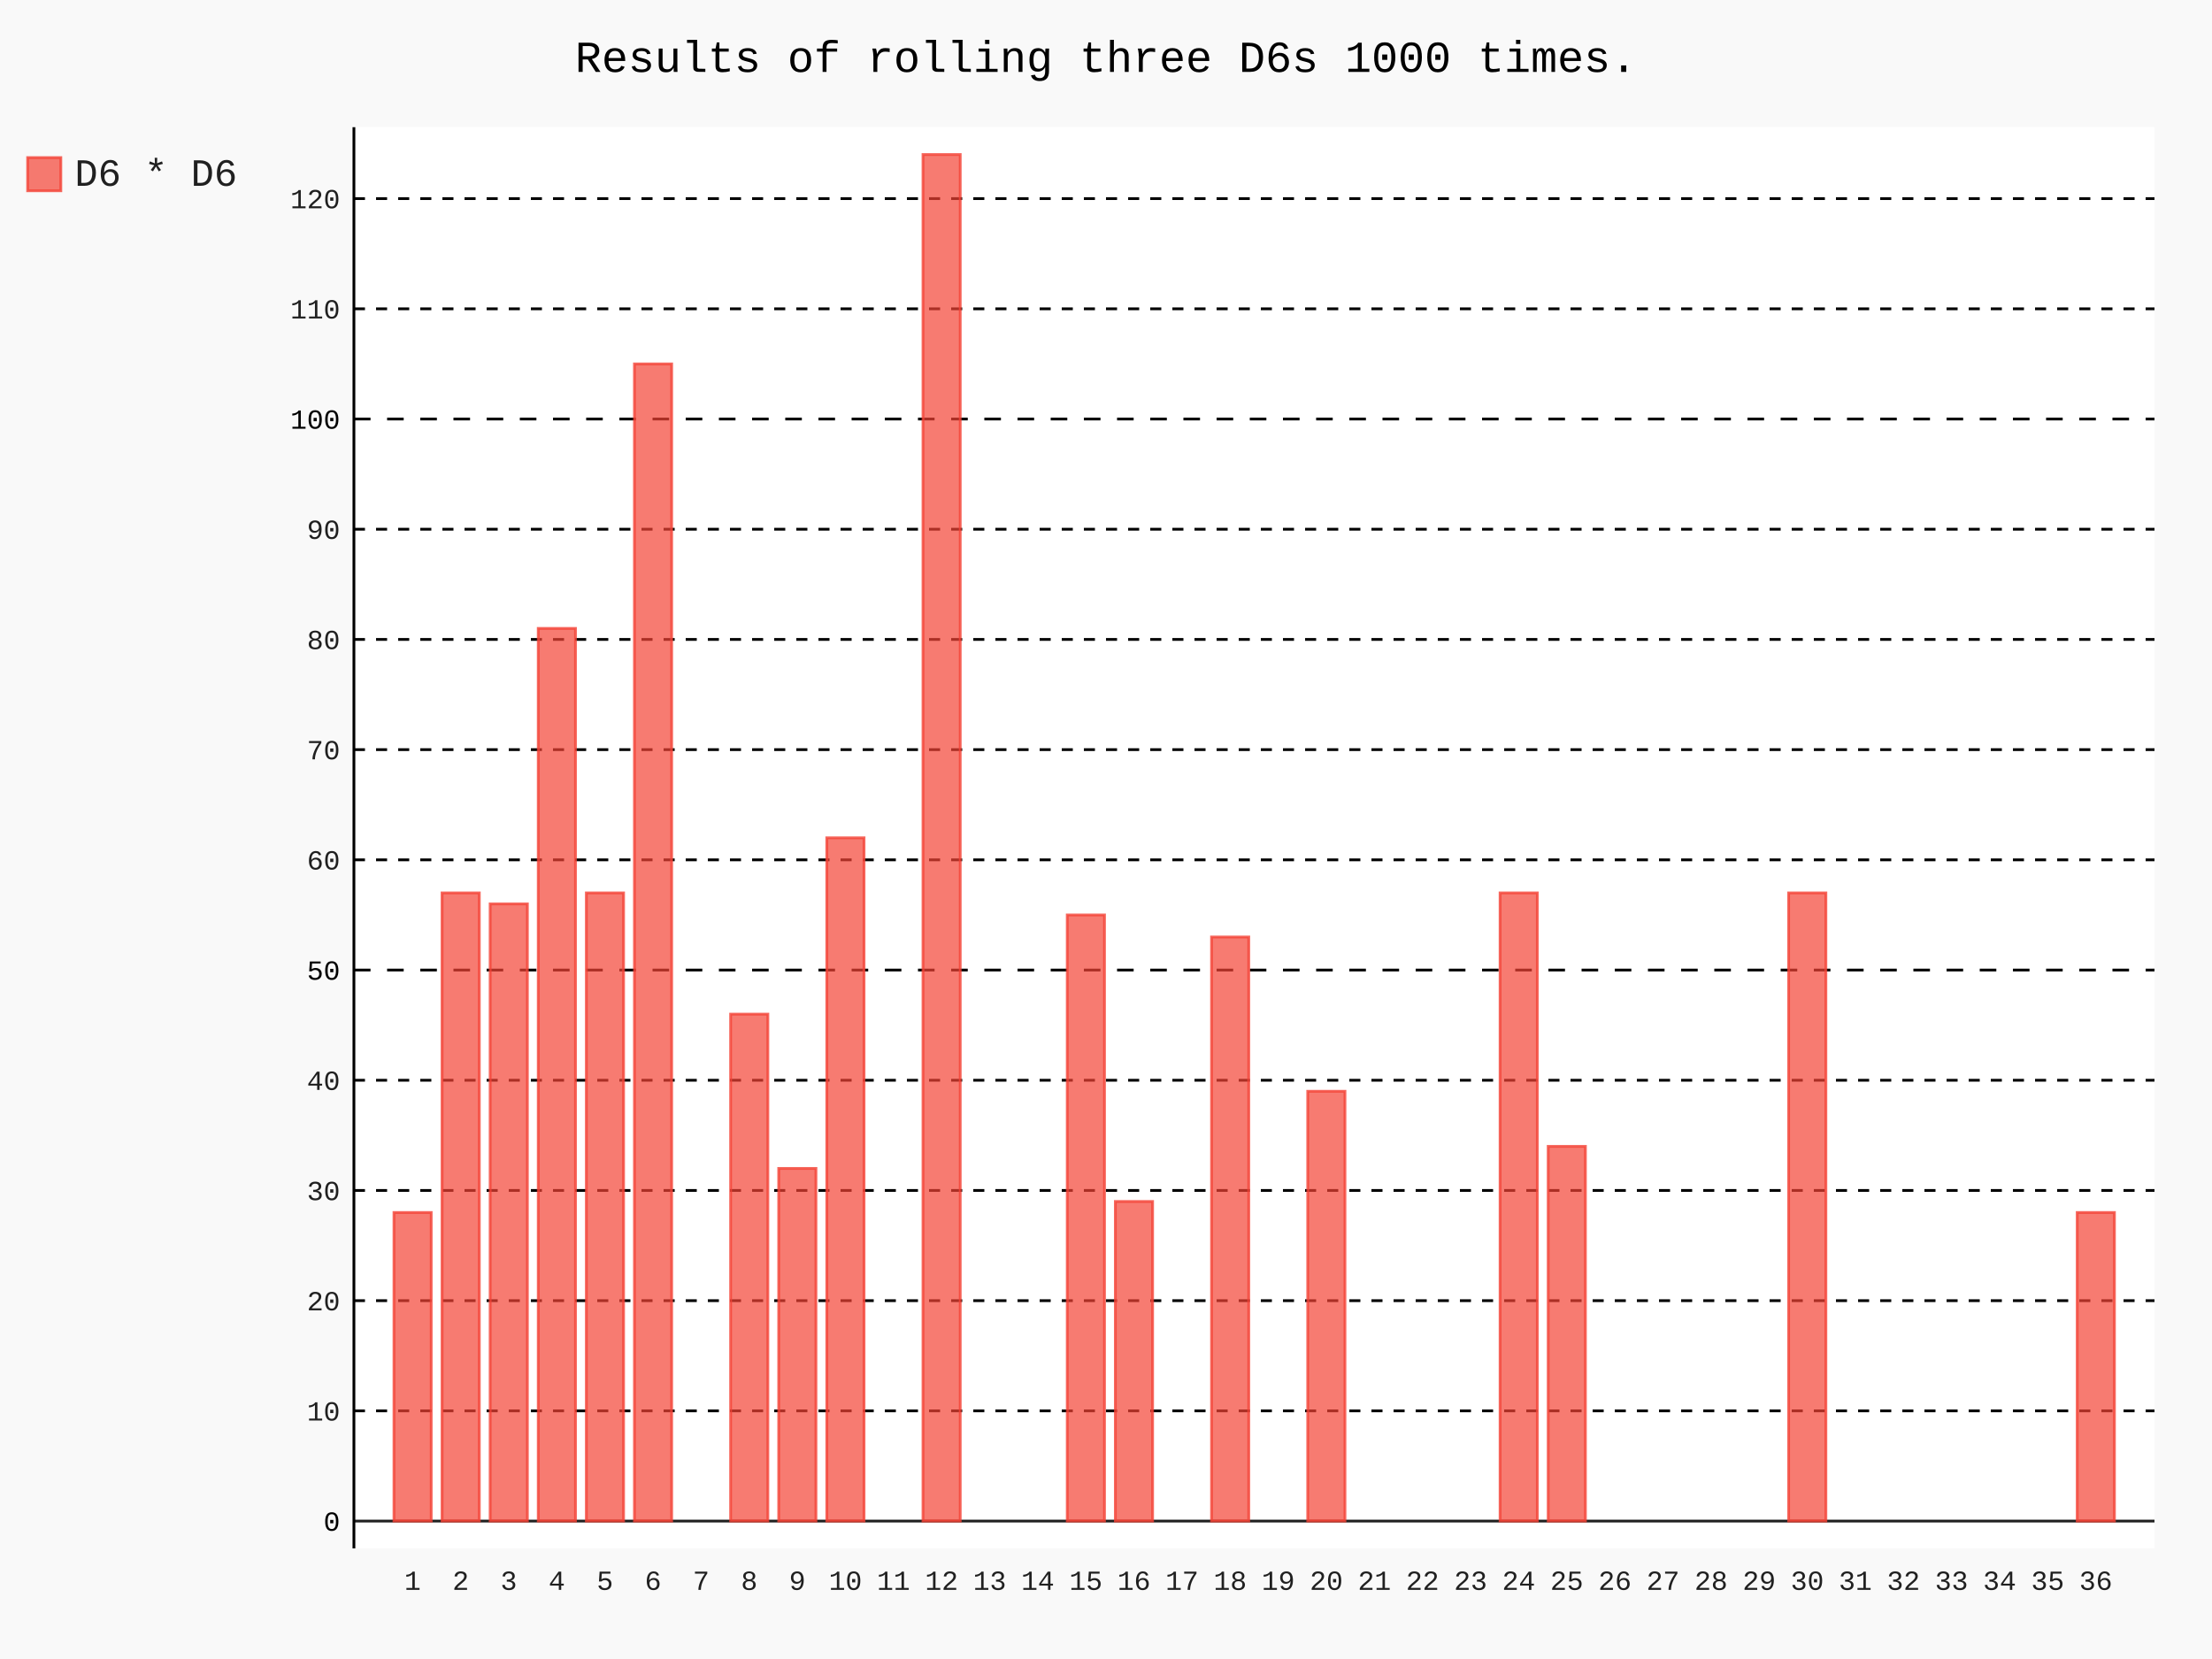
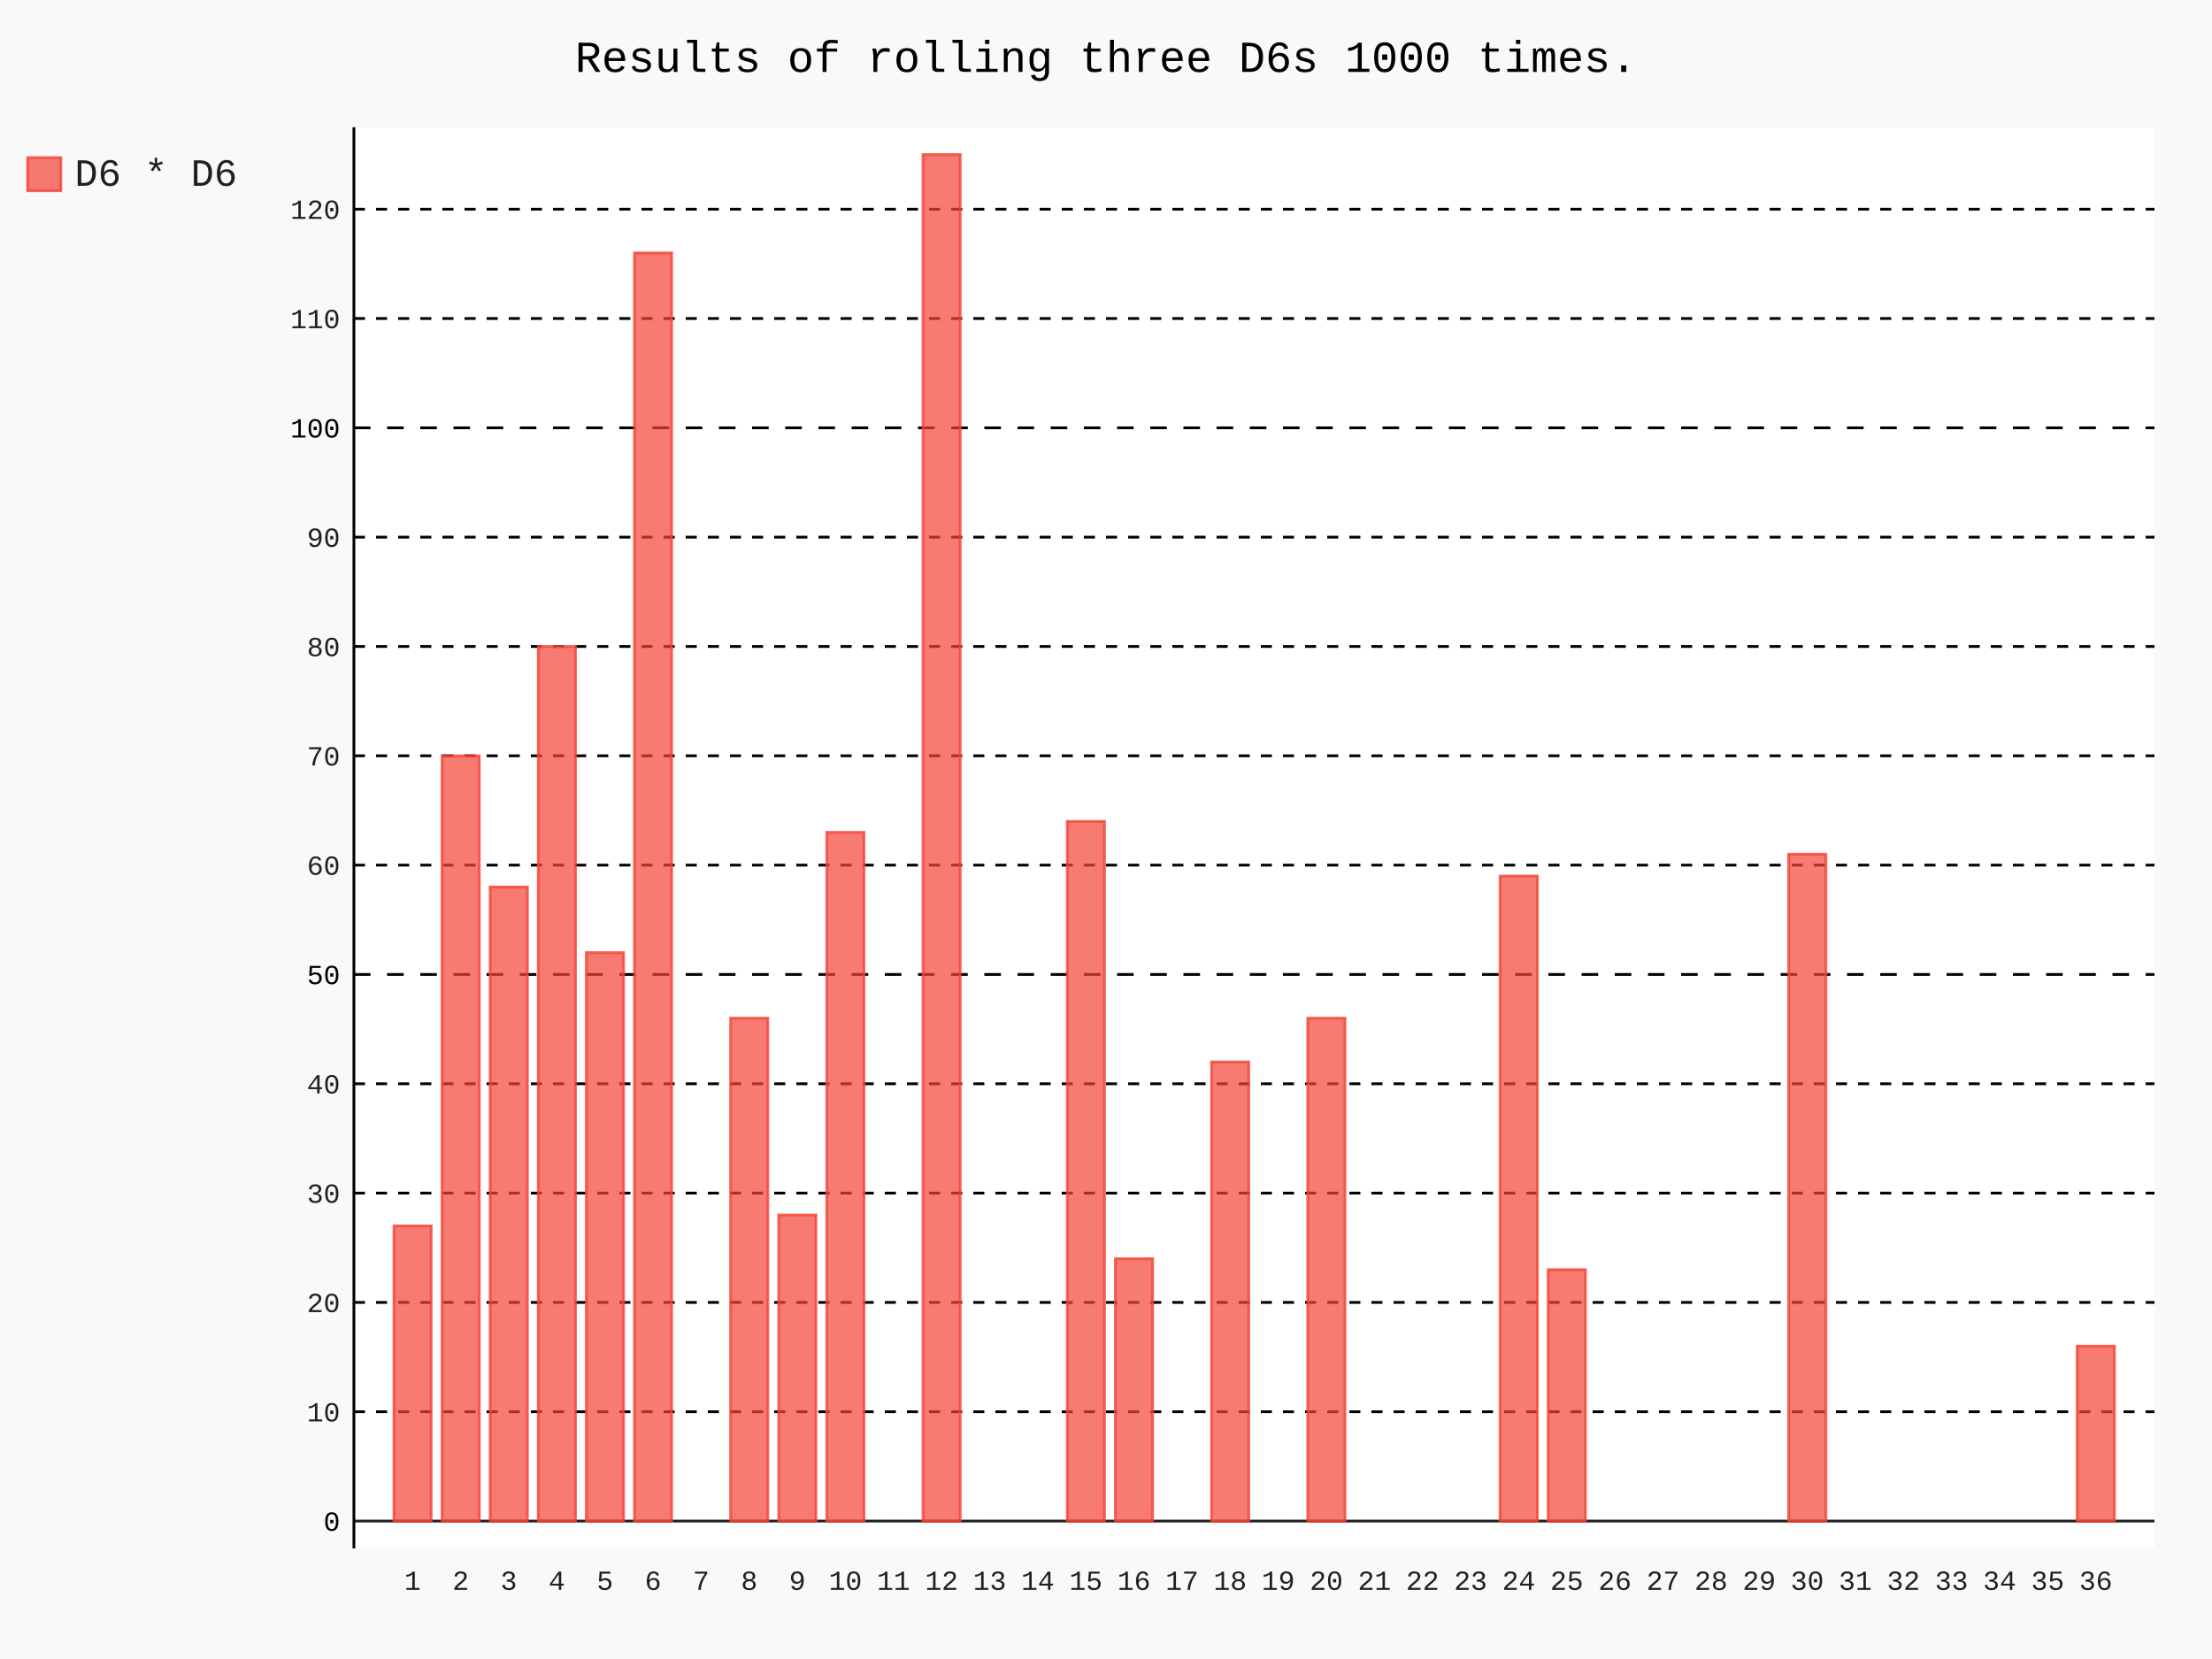
- <svg xmlns="http://www.w3.org/2000/svg" id="chart-597b027d-e04b-4915-95eb-9f2385e75a70" class="pygal-chart" viewBox="0 0 800 600">
+ <svg xmlns="http://www.w3.org/2000/svg" id="chart-0444c921-f1ec-4301-8328-5f055c53bdd9" class="pygal-chart" viewBox="0 0 800 600">
  <defs>
-     <style type="text/css">#chart-597b027d-e04b-4915-95eb-9f2385e75a70{-webkit-user-select:none;-webkit-font-smoothing:antialiased;font-family:Consolas,"Liberation Mono",Menlo,Courier,monospace}#chart-597b027d-e04b-4915-95eb-9f2385e75a70 .title{font-family:Consolas,"Liberation Mono",Menlo,Courier,monospace;font-size:16px}#chart-597b027d-e04b-4915-95eb-9f2385e75a70 .legends .legend text{font-family:Consolas,"Liberation Mono",Menlo,Courier,monospace;font-size:14px}#chart-597b027d-e04b-4915-95eb-9f2385e75a70 .axis text{font-family:Consolas,"Liberation Mono",Menlo,Courier,monospace;font-size:10px}#chart-597b027d-e04b-4915-95eb-9f2385e75a70 .axis text.major{font-family:Consolas,"Liberation Mono",Menlo,Courier,monospace;font-size:10px}#chart-597b027d-e04b-4915-95eb-9f2385e75a70 .text-overlay text.value{font-family:Consolas,"Liberation Mono",Menlo,Courier,monospace;font-size:16px}#chart-597b027d-e04b-4915-95eb-9f2385e75a70 .text-overlay text.label{font-family:Consolas,"Liberation Mono",Menlo,Courier,monospace;font-size:10px}#chart-597b027d-e04b-4915-95eb-9f2385e75a70 .tooltip{font-family:Consolas,"Liberation Mono",Menlo,Courier,monospace;font-size:14px}#chart-597b027d-e04b-4915-95eb-9f2385e75a70 text.no_data{font-family:Consolas,"Liberation Mono",Menlo,Courier,monospace;font-size:64px}
- #chart-597b027d-e04b-4915-95eb-9f2385e75a70{background-color:rgba(249,249,249,1)}#chart-597b027d-e04b-4915-95eb-9f2385e75a70 path,#chart-597b027d-e04b-4915-95eb-9f2385e75a70 line,#chart-597b027d-e04b-4915-95eb-9f2385e75a70 rect,#chart-597b027d-e04b-4915-95eb-9f2385e75a70 circle{-webkit-transition:150ms;-moz-transition:150ms;transition:150ms}#chart-597b027d-e04b-4915-95eb-9f2385e75a70 .graph &gt; .background{fill:rgba(249,249,249,1)}#chart-597b027d-e04b-4915-95eb-9f2385e75a70 .plot &gt; .background{fill:rgba(255,255,255,1)}#chart-597b027d-e04b-4915-95eb-9f2385e75a70 .graph{fill:rgba(0,0,0,.87)}#chart-597b027d-e04b-4915-95eb-9f2385e75a70 text.no_data{fill:rgba(0,0,0,1)}#chart-597b027d-e04b-4915-95eb-9f2385e75a70 .title{fill:rgba(0,0,0,1)}#chart-597b027d-e04b-4915-95eb-9f2385e75a70 .legends .legend text{fill:rgba(0,0,0,.87)}#chart-597b027d-e04b-4915-95eb-9f2385e75a70 .legends .legend:hover text{fill:rgba(0,0,0,1)}#chart-597b027d-e04b-4915-95eb-9f2385e75a70 .axis .line{stroke:rgba(0,0,0,1)}#chart-597b027d-e04b-4915-95eb-9f2385e75a70 .axis .guide.line{stroke:rgba(0,0,0,.54)}#chart-597b027d-e04b-4915-95eb-9f2385e75a70 .axis .major.line{stroke:rgba(0,0,0,.87)}#chart-597b027d-e04b-4915-95eb-9f2385e75a70 .axis text.major{fill:rgba(0,0,0,1)}#chart-597b027d-e04b-4915-95eb-9f2385e75a70 .axis.y .guides:hover .guide.line,#chart-597b027d-e04b-4915-95eb-9f2385e75a70 .line-graph .axis.x .guides:hover .guide.line,#chart-597b027d-e04b-4915-95eb-9f2385e75a70 .stackedline-graph .axis.x .guides:hover .guide.line,#chart-597b027d-e04b-4915-95eb-9f2385e75a70 .xy-graph .axis.x .guides:hover .guide.line{stroke:rgba(0,0,0,1)}#chart-597b027d-e04b-4915-95eb-9f2385e75a70 .axis .guides:hover text{fill:rgba(0,0,0,1)}#chart-597b027d-e04b-4915-95eb-9f2385e75a70 .reactive{fill-opacity:.7;stroke-opacity:.8;stroke-width:1}#chart-597b027d-e04b-4915-95eb-9f2385e75a70 .ci{stroke:rgba(0,0,0,.87)}#chart-597b027d-e04b-4915-95eb-9f2385e75a70 .reactive.active,#chart-597b027d-e04b-4915-95eb-9f2385e75a70 .active .reactive{fill-opacity:.8;stroke-opacity:.9;stroke-width:4}#chart-597b027d-e04b-4915-95eb-9f2385e75a70 .ci .reactive.active{stroke-width:1.5}#chart-597b027d-e04b-4915-95eb-9f2385e75a70 .series text{fill:rgba(0,0,0,1)}#chart-597b027d-e04b-4915-95eb-9f2385e75a70 .tooltip rect{fill:rgba(255,255,255,1);stroke:rgba(0,0,0,1);-webkit-transition:opacity 150ms;-moz-transition:opacity 150ms;transition:opacity 150ms}#chart-597b027d-e04b-4915-95eb-9f2385e75a70 .tooltip .label{fill:rgba(0,0,0,.87)}#chart-597b027d-e04b-4915-95eb-9f2385e75a70 .tooltip .label{fill:rgba(0,0,0,.87)}#chart-597b027d-e04b-4915-95eb-9f2385e75a70 .tooltip .legend{font-size:.8em;fill:rgba(0,0,0,.54)}#chart-597b027d-e04b-4915-95eb-9f2385e75a70 .tooltip .x_label{font-size:.6em;fill:rgba(0,0,0,1)}#chart-597b027d-e04b-4915-95eb-9f2385e75a70 .tooltip .xlink{font-size:.5em;text-decoration:underline}#chart-597b027d-e04b-4915-95eb-9f2385e75a70 .tooltip .value{font-size:1.5em}#chart-597b027d-e04b-4915-95eb-9f2385e75a70 .bound{font-size:.5em}#chart-597b027d-e04b-4915-95eb-9f2385e75a70 .max-value{font-size:.75em;fill:rgba(0,0,0,.54)}#chart-597b027d-e04b-4915-95eb-9f2385e75a70 .map-element{fill:rgba(255,255,255,1);stroke:rgba(0,0,0,.54) !important}#chart-597b027d-e04b-4915-95eb-9f2385e75a70 .map-element .reactive{fill-opacity:inherit;stroke-opacity:inherit}#chart-597b027d-e04b-4915-95eb-9f2385e75a70 .color-0,#chart-597b027d-e04b-4915-95eb-9f2385e75a70 .color-0 a:visited{stroke:#F44336;fill:#F44336}#chart-597b027d-e04b-4915-95eb-9f2385e75a70 .text-overlay .color-0 text{fill:black}
- #chart-597b027d-e04b-4915-95eb-9f2385e75a70 text.no_data{text-anchor:middle}#chart-597b027d-e04b-4915-95eb-9f2385e75a70 .guide.line{fill:none}#chart-597b027d-e04b-4915-95eb-9f2385e75a70 .centered{text-anchor:middle}#chart-597b027d-e04b-4915-95eb-9f2385e75a70 .title{text-anchor:middle}#chart-597b027d-e04b-4915-95eb-9f2385e75a70 .legends .legend text{fill-opacity:1}#chart-597b027d-e04b-4915-95eb-9f2385e75a70 .axis.x text{text-anchor:middle}#chart-597b027d-e04b-4915-95eb-9f2385e75a70 .axis.x:not(.web) text[transform]{text-anchor:start}#chart-597b027d-e04b-4915-95eb-9f2385e75a70 .axis.x:not(.web) text[transform].backwards{text-anchor:end}#chart-597b027d-e04b-4915-95eb-9f2385e75a70 .axis.y text{text-anchor:end}#chart-597b027d-e04b-4915-95eb-9f2385e75a70 .axis.y text[transform].backwards{text-anchor:start}#chart-597b027d-e04b-4915-95eb-9f2385e75a70 .axis.y2 text{text-anchor:start}#chart-597b027d-e04b-4915-95eb-9f2385e75a70 .axis.y2 text[transform].backwards{text-anchor:end}#chart-597b027d-e04b-4915-95eb-9f2385e75a70 .axis .guide.line{stroke-dasharray:4,4;stroke:black}#chart-597b027d-e04b-4915-95eb-9f2385e75a70 .axis .major.guide.line{stroke-dasharray:6,6;stroke:black}#chart-597b027d-e04b-4915-95eb-9f2385e75a70 .horizontal .axis.y .guide.line,#chart-597b027d-e04b-4915-95eb-9f2385e75a70 .horizontal .axis.y2 .guide.line,#chart-597b027d-e04b-4915-95eb-9f2385e75a70 .vertical .axis.x .guide.line{opacity:0}#chart-597b027d-e04b-4915-95eb-9f2385e75a70 .horizontal .axis.always_show .guide.line,#chart-597b027d-e04b-4915-95eb-9f2385e75a70 .vertical .axis.always_show .guide.line{opacity:1 !important}#chart-597b027d-e04b-4915-95eb-9f2385e75a70 .axis.y .guides:hover .guide.line,#chart-597b027d-e04b-4915-95eb-9f2385e75a70 .axis.y2 .guides:hover .guide.line,#chart-597b027d-e04b-4915-95eb-9f2385e75a70 .axis.x .guides:hover .guide.line{opacity:1}#chart-597b027d-e04b-4915-95eb-9f2385e75a70 .axis .guides:hover text{opacity:1}#chart-597b027d-e04b-4915-95eb-9f2385e75a70 .nofill{fill:none}#chart-597b027d-e04b-4915-95eb-9f2385e75a70 .subtle-fill{fill-opacity:.2}#chart-597b027d-e04b-4915-95eb-9f2385e75a70 .dot{stroke-width:1px;fill-opacity:1;stroke-opacity:1}#chart-597b027d-e04b-4915-95eb-9f2385e75a70 .dot.active{stroke-width:5px}#chart-597b027d-e04b-4915-95eb-9f2385e75a70 .dot.negative{fill:transparent}#chart-597b027d-e04b-4915-95eb-9f2385e75a70 text,#chart-597b027d-e04b-4915-95eb-9f2385e75a70 tspan{stroke:none !important}#chart-597b027d-e04b-4915-95eb-9f2385e75a70 .series text.active{opacity:1}#chart-597b027d-e04b-4915-95eb-9f2385e75a70 .tooltip rect{fill-opacity:.95;stroke-width:.5}#chart-597b027d-e04b-4915-95eb-9f2385e75a70 .tooltip text{fill-opacity:1}#chart-597b027d-e04b-4915-95eb-9f2385e75a70 .showable{visibility:hidden}#chart-597b027d-e04b-4915-95eb-9f2385e75a70 .showable.shown{visibility:visible}#chart-597b027d-e04b-4915-95eb-9f2385e75a70 .gauge-background{fill:rgba(229,229,229,1);stroke:none}#chart-597b027d-e04b-4915-95eb-9f2385e75a70 .bg-lines{stroke:rgba(249,249,249,1);stroke-width:2px}</style>
+     <style type="text/css">#chart-0444c921-f1ec-4301-8328-5f055c53bdd9{-webkit-user-select:none;-webkit-font-smoothing:antialiased;font-family:Consolas,"Liberation Mono",Menlo,Courier,monospace}#chart-0444c921-f1ec-4301-8328-5f055c53bdd9 .title{font-family:Consolas,"Liberation Mono",Menlo,Courier,monospace;font-size:16px}#chart-0444c921-f1ec-4301-8328-5f055c53bdd9 .legends .legend text{font-family:Consolas,"Liberation Mono",Menlo,Courier,monospace;font-size:14px}#chart-0444c921-f1ec-4301-8328-5f055c53bdd9 .axis text{font-family:Consolas,"Liberation Mono",Menlo,Courier,monospace;font-size:10px}#chart-0444c921-f1ec-4301-8328-5f055c53bdd9 .axis text.major{font-family:Consolas,"Liberation Mono",Menlo,Courier,monospace;font-size:10px}#chart-0444c921-f1ec-4301-8328-5f055c53bdd9 .text-overlay text.value{font-family:Consolas,"Liberation Mono",Menlo,Courier,monospace;font-size:16px}#chart-0444c921-f1ec-4301-8328-5f055c53bdd9 .text-overlay text.label{font-family:Consolas,"Liberation Mono",Menlo,Courier,monospace;font-size:10px}#chart-0444c921-f1ec-4301-8328-5f055c53bdd9 .tooltip{font-family:Consolas,"Liberation Mono",Menlo,Courier,monospace;font-size:14px}#chart-0444c921-f1ec-4301-8328-5f055c53bdd9 text.no_data{font-family:Consolas,"Liberation Mono",Menlo,Courier,monospace;font-size:64px}
+ #chart-0444c921-f1ec-4301-8328-5f055c53bdd9{background-color:rgba(249,249,249,1)}#chart-0444c921-f1ec-4301-8328-5f055c53bdd9 path,#chart-0444c921-f1ec-4301-8328-5f055c53bdd9 line,#chart-0444c921-f1ec-4301-8328-5f055c53bdd9 rect,#chart-0444c921-f1ec-4301-8328-5f055c53bdd9 circle{-webkit-transition:150ms;-moz-transition:150ms;transition:150ms}#chart-0444c921-f1ec-4301-8328-5f055c53bdd9 .graph &gt; .background{fill:rgba(249,249,249,1)}#chart-0444c921-f1ec-4301-8328-5f055c53bdd9 .plot &gt; .background{fill:rgba(255,255,255,1)}#chart-0444c921-f1ec-4301-8328-5f055c53bdd9 .graph{fill:rgba(0,0,0,.87)}#chart-0444c921-f1ec-4301-8328-5f055c53bdd9 text.no_data{fill:rgba(0,0,0,1)}#chart-0444c921-f1ec-4301-8328-5f055c53bdd9 .title{fill:rgba(0,0,0,1)}#chart-0444c921-f1ec-4301-8328-5f055c53bdd9 .legends .legend text{fill:rgba(0,0,0,.87)}#chart-0444c921-f1ec-4301-8328-5f055c53bdd9 .legends .legend:hover text{fill:rgba(0,0,0,1)}#chart-0444c921-f1ec-4301-8328-5f055c53bdd9 .axis .line{stroke:rgba(0,0,0,1)}#chart-0444c921-f1ec-4301-8328-5f055c53bdd9 .axis .guide.line{stroke:rgba(0,0,0,.54)}#chart-0444c921-f1ec-4301-8328-5f055c53bdd9 .axis .major.line{stroke:rgba(0,0,0,.87)}#chart-0444c921-f1ec-4301-8328-5f055c53bdd9 .axis text.major{fill:rgba(0,0,0,1)}#chart-0444c921-f1ec-4301-8328-5f055c53bdd9 .axis.y .guides:hover .guide.line,#chart-0444c921-f1ec-4301-8328-5f055c53bdd9 .line-graph .axis.x .guides:hover .guide.line,#chart-0444c921-f1ec-4301-8328-5f055c53bdd9 .stackedline-graph .axis.x .guides:hover .guide.line,#chart-0444c921-f1ec-4301-8328-5f055c53bdd9 .xy-graph .axis.x .guides:hover .guide.line{stroke:rgba(0,0,0,1)}#chart-0444c921-f1ec-4301-8328-5f055c53bdd9 .axis .guides:hover text{fill:rgba(0,0,0,1)}#chart-0444c921-f1ec-4301-8328-5f055c53bdd9 .reactive{fill-opacity:.7;stroke-opacity:.8;stroke-width:1}#chart-0444c921-f1ec-4301-8328-5f055c53bdd9 .ci{stroke:rgba(0,0,0,.87)}#chart-0444c921-f1ec-4301-8328-5f055c53bdd9 .reactive.active,#chart-0444c921-f1ec-4301-8328-5f055c53bdd9 .active .reactive{fill-opacity:.8;stroke-opacity:.9;stroke-width:4}#chart-0444c921-f1ec-4301-8328-5f055c53bdd9 .ci .reactive.active{stroke-width:1.5}#chart-0444c921-f1ec-4301-8328-5f055c53bdd9 .series text{fill:rgba(0,0,0,1)}#chart-0444c921-f1ec-4301-8328-5f055c53bdd9 .tooltip rect{fill:rgba(255,255,255,1);stroke:rgba(0,0,0,1);-webkit-transition:opacity 150ms;-moz-transition:opacity 150ms;transition:opacity 150ms}#chart-0444c921-f1ec-4301-8328-5f055c53bdd9 .tooltip .label{fill:rgba(0,0,0,.87)}#chart-0444c921-f1ec-4301-8328-5f055c53bdd9 .tooltip .label{fill:rgba(0,0,0,.87)}#chart-0444c921-f1ec-4301-8328-5f055c53bdd9 .tooltip .legend{font-size:.8em;fill:rgba(0,0,0,.54)}#chart-0444c921-f1ec-4301-8328-5f055c53bdd9 .tooltip .x_label{font-size:.6em;fill:rgba(0,0,0,1)}#chart-0444c921-f1ec-4301-8328-5f055c53bdd9 .tooltip .xlink{font-size:.5em;text-decoration:underline}#chart-0444c921-f1ec-4301-8328-5f055c53bdd9 .tooltip .value{font-size:1.5em}#chart-0444c921-f1ec-4301-8328-5f055c53bdd9 .bound{font-size:.5em}#chart-0444c921-f1ec-4301-8328-5f055c53bdd9 .max-value{font-size:.75em;fill:rgba(0,0,0,.54)}#chart-0444c921-f1ec-4301-8328-5f055c53bdd9 .map-element{fill:rgba(255,255,255,1);stroke:rgba(0,0,0,.54) !important}#chart-0444c921-f1ec-4301-8328-5f055c53bdd9 .map-element .reactive{fill-opacity:inherit;stroke-opacity:inherit}#chart-0444c921-f1ec-4301-8328-5f055c53bdd9 .color-0,#chart-0444c921-f1ec-4301-8328-5f055c53bdd9 .color-0 a:visited{stroke:#F44336;fill:#F44336}#chart-0444c921-f1ec-4301-8328-5f055c53bdd9 .text-overlay .color-0 text{fill:black}
+ #chart-0444c921-f1ec-4301-8328-5f055c53bdd9 text.no_data{text-anchor:middle}#chart-0444c921-f1ec-4301-8328-5f055c53bdd9 .guide.line{fill:none}#chart-0444c921-f1ec-4301-8328-5f055c53bdd9 .centered{text-anchor:middle}#chart-0444c921-f1ec-4301-8328-5f055c53bdd9 .title{text-anchor:middle}#chart-0444c921-f1ec-4301-8328-5f055c53bdd9 .legends .legend text{fill-opacity:1}#chart-0444c921-f1ec-4301-8328-5f055c53bdd9 .axis.x text{text-anchor:middle}#chart-0444c921-f1ec-4301-8328-5f055c53bdd9 .axis.x:not(.web) text[transform]{text-anchor:start}#chart-0444c921-f1ec-4301-8328-5f055c53bdd9 .axis.x:not(.web) text[transform].backwards{text-anchor:end}#chart-0444c921-f1ec-4301-8328-5f055c53bdd9 .axis.y text{text-anchor:end}#chart-0444c921-f1ec-4301-8328-5f055c53bdd9 .axis.y text[transform].backwards{text-anchor:start}#chart-0444c921-f1ec-4301-8328-5f055c53bdd9 .axis.y2 text{text-anchor:start}#chart-0444c921-f1ec-4301-8328-5f055c53bdd9 .axis.y2 text[transform].backwards{text-anchor:end}#chart-0444c921-f1ec-4301-8328-5f055c53bdd9 .axis .guide.line{stroke-dasharray:4,4;stroke:black}#chart-0444c921-f1ec-4301-8328-5f055c53bdd9 .axis .major.guide.line{stroke-dasharray:6,6;stroke:black}#chart-0444c921-f1ec-4301-8328-5f055c53bdd9 .horizontal .axis.y .guide.line,#chart-0444c921-f1ec-4301-8328-5f055c53bdd9 .horizontal .axis.y2 .guide.line,#chart-0444c921-f1ec-4301-8328-5f055c53bdd9 .vertical .axis.x .guide.line{opacity:0}#chart-0444c921-f1ec-4301-8328-5f055c53bdd9 .horizontal .axis.always_show .guide.line,#chart-0444c921-f1ec-4301-8328-5f055c53bdd9 .vertical .axis.always_show .guide.line{opacity:1 !important}#chart-0444c921-f1ec-4301-8328-5f055c53bdd9 .axis.y .guides:hover .guide.line,#chart-0444c921-f1ec-4301-8328-5f055c53bdd9 .axis.y2 .guides:hover .guide.line,#chart-0444c921-f1ec-4301-8328-5f055c53bdd9 .axis.x .guides:hover .guide.line{opacity:1}#chart-0444c921-f1ec-4301-8328-5f055c53bdd9 .axis .guides:hover text{opacity:1}#chart-0444c921-f1ec-4301-8328-5f055c53bdd9 .nofill{fill:none}#chart-0444c921-f1ec-4301-8328-5f055c53bdd9 .subtle-fill{fill-opacity:.2}#chart-0444c921-f1ec-4301-8328-5f055c53bdd9 .dot{stroke-width:1px;fill-opacity:1;stroke-opacity:1}#chart-0444c921-f1ec-4301-8328-5f055c53bdd9 .dot.active{stroke-width:5px}#chart-0444c921-f1ec-4301-8328-5f055c53bdd9 .dot.negative{fill:transparent}#chart-0444c921-f1ec-4301-8328-5f055c53bdd9 text,#chart-0444c921-f1ec-4301-8328-5f055c53bdd9 tspan{stroke:none !important}#chart-0444c921-f1ec-4301-8328-5f055c53bdd9 .series text.active{opacity:1}#chart-0444c921-f1ec-4301-8328-5f055c53bdd9 .tooltip rect{fill-opacity:.95;stroke-width:.5}#chart-0444c921-f1ec-4301-8328-5f055c53bdd9 .tooltip text{fill-opacity:1}#chart-0444c921-f1ec-4301-8328-5f055c53bdd9 .showable{visibility:hidden}#chart-0444c921-f1ec-4301-8328-5f055c53bdd9 .showable.shown{visibility:visible}#chart-0444c921-f1ec-4301-8328-5f055c53bdd9 .gauge-background{fill:rgba(229,229,229,1);stroke:none}#chart-0444c921-f1ec-4301-8328-5f055c53bdd9 .bg-lines{stroke:rgba(249,249,249,1);stroke-width:2px}</style>
  </defs>
  <g class="graph bar-graph vertical">
    <rect x="0" y="0" width="800" height="600" class="background" />
    <g transform="translate(128, 46)" class="plot">
      <rect x="0" y="0" width="651.2" height="514" class="background" />
      <g class="axis y always_show">
        <g class="guides">
          <path d="M0 504.115 h651.2" class="axis major line" />
          <text x="-5" y="507.615" class="major">0</text>
        </g>
        <g class="guides">
-           <path d="M0 464.258 h651.2" class="guide line" />
-           <text x="-5" y="467.758" class="">10</text>
-         </g>
-         <g class="guides">
-           <path d="M0 424.401 h651.2" class="guide line" />
-           <text x="-5" y="427.901" class="">20</text>
-         </g>
-         <g class="guides">
-           <path d="M0 384.543 h651.2" class="guide line" />
-           <text x="-5" y="388.043" class="">30</text>
-         </g>
-         <g class="guides">
-           <path d="M0 344.686 h651.2" class="guide line" />
-           <text x="-5" y="348.186" class="">40</text>
-         </g>
-         <g class="guides">
-           <path d="M0 304.829 h651.2" class="major guide line" />
-           <text x="-5" y="308.329" class="major">50</text>
-         </g>
-         <g class="guides">
-           <path d="M0 264.971 h651.2" class="guide line" />
-           <text x="-5" y="268.471" class="">60</text>
-         </g>
-         <g class="guides">
-           <path d="M0 225.114 h651.2" class="guide line" />
-           <text x="-5" y="228.614" class="">70</text>
-         </g>
-         <g class="guides">
-           <path d="M0 185.257 h651.2" class="guide line" />
-           <text x="-5" y="188.757" class="">80</text>
-         </g>
-         <g class="guides">
-           <path d="M0 145.4 h651.2" class="guide line" />
-           <text x="-5" y="148.9" class="">90</text>
-         </g>
-         <g class="guides">
-           <path d="M0 105.542 h651.2" class="major guide line" />
-           <text x="-5" y="109.042" class="major">100</text>
-         </g>
-         <g class="guides">
-           <path d="M0 65.685 h651.2" class="guide line" />
-           <text x="-5" y="69.185" class="">110</text>
-         </g>
-         <g class="guides">
-           <path d="M0 25.828 h651.2" class="guide line" />
-           <text x="-5" y="29.328" class="">120</text>
+           <path d="M0 464.577 h651.2" class="guide line" />
+           <text x="-5" y="468.077" class="">10</text>
+         </g>
+         <g class="guides">
+           <path d="M0 425.038 h651.2" class="guide line" />
+           <text x="-5" y="428.538" class="">20</text>
+         </g>
+         <g class="guides">
+           <path d="M0 385.5 h651.2" class="guide line" />
+           <text x="-5" y="389.0" class="">30</text>
+         </g>
+         <g class="guides">
+           <path d="M0 345.962 h651.2" class="guide line" />
+           <text x="-5" y="349.462" class="">40</text>
+         </g>
+         <g class="guides">
+           <path d="M0 306.423 h651.2" class="major guide line" />
+           <text x="-5" y="309.923" class="major">50</text>
+         </g>
+         <g class="guides">
+           <path d="M0 266.885 h651.2" class="guide line" />
+           <text x="-5" y="270.385" class="">60</text>
+         </g>
+         <g class="guides">
+           <path d="M0 227.346 h651.2" class="guide line" />
+           <text x="-5" y="230.846" class="">70</text>
+         </g>
+         <g class="guides">
+           <path d="M0 187.808 h651.2" class="guide line" />
+           <text x="-5" y="191.308" class="">80</text>
+         </g>
+         <g class="guides">
+           <path d="M0 148.269 h651.2" class="guide line" />
+           <text x="-5" y="151.769" class="">90</text>
+         </g>
+         <g class="guides">
+           <path d="M0 108.731 h651.2" class="major guide line" />
+           <text x="-5" y="112.231" class="major">100</text>
+         </g>
+         <g class="guides">
+           <path d="M0 69.192 h651.2" class="guide line" />
+           <text x="-5" y="72.692" class="">110</text>
+         </g>
+         <g class="guides">
+           <path d="M0 29.654 h651.2" class="guide line" />
+           <text x="-5" y="33.154" class="">120</text>
        </g>
      </g>
      <g class="axis x">
        <path d="M0 0 v514" class="line" />
        <g class="guides">
          <path d="M21.22 0 v514" class="guide line" />
          <text x="21.22" y="529.0" class="">1</text>
        </g>
        <g class="guides">
          <path d="M38.613 0 v514" class="guide line" />
          <text x="38.613" y="529.0" class="">2</text>
        </g>
        <g class="guides">
          <path d="M56.006 0 v514" class="guide line" />
          <text x="56.006" y="529.0" class="">3</text>
        </g>
        <g class="guides">
          <path d="M73.399 0 v514" class="guide line" />
          <text x="73.399" y="529.0" class="">4</text>
        </g>
        <g class="guides">
          <path d="M90.792 0 v514" class="guide line" />
          <text x="90.792" y="529.0" class="">5</text>
        </g>
        <g class="guides">
          <path d="M108.185 0 v514" class="guide line" />
          <text x="108.185" y="529.0" class="">6</text>
        </g>
        <g class="guides">
          <path d="M125.579 0 v514" class="guide line" />
          <text x="125.579" y="529.0" class="">7</text>
        </g>
        <g class="guides">
          <path d="M142.972 0 v514" class="guide line" />
          <text x="142.972" y="529.0" class="">8</text>
        </g>
        <g class="guides">
          <path d="M160.365 0 v514" class="guide line" />
          <text x="160.365" y="529.0" class="">9</text>
        </g>
        <g class="guides">
          <path d="M177.758 0 v514" class="guide line" />
          <text x="177.758" y="529.0" class="">10</text>
        </g>
        <g class="guides">
          <path d="M195.151 0 v514" class="guide line" />
          <text x="195.151" y="529.0" class="">11</text>
        </g>
        <g class="guides">
          <path d="M212.544 0 v514" class="guide line" />
          <text x="212.544" y="529.0" class="">12</text>
        </g>
        <g class="guides">
          <path d="M229.938 0 v514" class="guide line" />
          <text x="229.938" y="529.0" class="">13</text>
        </g>
        <g class="guides">
          <path d="M247.331 0 v514" class="guide line" />
          <text x="247.331" y="529.0" class="">14</text>
        </g>
        <g class="guides">
          <path d="M264.724 0 v514" class="guide line" />
          <text x="264.724" y="529.0" class="">15</text>
        </g>
        <g class="guides">
          <path d="M282.117 0 v514" class="guide line" />
          <text x="282.117" y="529.0" class="">16</text>
        </g>
        <g class="guides">
          <path d="M299.51 0 v514" class="guide line" />
          <text x="299.51" y="529.0" class="">17</text>
        </g>
        <g class="guides">
          <path d="M316.903 0 v514" class="guide line" />
          <text x="316.903" y="529.0" class="">18</text>
        </g>
        <g class="guides">
          <path d="M334.297 0 v514" class="guide line" />
          <text x="334.297" y="529.0" class="">19</text>
        </g>
        <g class="guides">
          <path d="M351.69 0 v514" class="guide line" />
          <text x="351.69" y="529.0" class="">20</text>
        </g>
        <g class="guides">
          <path d="M369.083 0 v514" class="guide line" />
          <text x="369.083" y="529.0" class="">21</text>
        </g>
        <g class="guides">
          <path d="M386.476 0 v514" class="guide line" />
          <text x="386.476" y="529.0" class="">22</text>
        </g>
        <g class="guides">
          <path d="M403.869 0 v514" class="guide line" />
          <text x="403.869" y="529.0" class="">23</text>
        </g>
        <g class="guides">
          <path d="M421.262 0 v514" class="guide line" />
          <text x="421.262" y="529.0" class="">24</text>
        </g>
        <g class="guides">
          <path d="M438.656 0 v514" class="guide line" />
          <text x="438.656" y="529.0" class="">25</text>
        </g>
        <g class="guides">
          <path d="M456.049 0 v514" class="guide line" />
          <text x="456.049" y="529.0" class="">26</text>
        </g>
        <g class="guides">
          <path d="M473.442 0 v514" class="guide line" />
          <text x="473.442" y="529.0" class="">27</text>
        </g>
        <g class="guides">
          <path d="M490.835 0 v514" class="guide line" />
          <text x="490.835" y="529.0" class="">28</text>
        </g>
        <g class="guides">
          <path d="M508.228 0 v514" class="guide line" />
          <text x="508.228" y="529.0" class="">29</text>
        </g>
        <g class="guides">
          <path d="M525.621 0 v514" class="guide line" />
          <text x="525.621" y="529.0" class="">30</text>
        </g>
        <g class="guides">
          <path d="M543.015 0 v514" class="guide line" />
          <text x="543.015" y="529.0" class="">31</text>
        </g>
        <g class="guides">
          <path d="M560.408 0 v514" class="guide line" />
          <text x="560.408" y="529.0" class="">32</text>
        </g>
        <g class="guides">
          <path d="M577.801 0 v514" class="guide line" />
          <text x="577.801" y="529.0" class="">33</text>
        </g>
        <g class="guides">
          <path d="M595.194 0 v514" class="guide line" />
          <text x="595.194" y="529.0" class="">34</text>
        </g>
        <g class="guides">
          <path d="M612.587 0 v514" class="guide line" />
          <text x="612.587" y="529.0" class="">35</text>
        </g>
        <g class="guides">
          <path d="M629.98 0 v514" class="guide line" />
          <text x="629.98" y="529.0" class="">36</text>
        </g>
      </g>
      <g class="series serie-0 color-0">
        <g class="bars">
          <g class="bar">
-             <rect x="14.485" y="392.515" rx="0" ry="0" width="13.469" height="111.6" class="rect reactive tooltip-trigger" />
-           </g>
-           <g class="bar">
-             <rect x="31.878" y="276.929" rx="0" ry="0" width="13.469" height="227.187" class="rect reactive tooltip-trigger" />
-           </g>
-           <g class="bar">
-             <rect x="49.271" y="280.914" rx="0" ry="0" width="13.469" height="223.201" class="rect reactive tooltip-trigger" />
-           </g>
-           <g class="bar">
-             <rect x="66.665" y="181.271" rx="0" ry="0" width="13.469" height="322.844" class="rect reactive tooltip-trigger" />
-           </g>
-           <g class="bar">
-             <rect x="84.058" y="276.929" rx="0" ry="0" width="13.469" height="227.187" class="rect reactive tooltip-trigger" />
-           </g>
-           <g class="bar">
-             <rect x="101.451" y="85.614" rx="0" ry="0" width="13.469" height="418.502" class="rect reactive tooltip-trigger" />
+             <rect x="14.485" y="397.362" rx="0" ry="0" width="13.469" height="106.754" class="rect reactive tooltip-trigger" />
+           </g>
+           <g class="bar">
+             <rect x="31.878" y="227.346" rx="0" ry="0" width="13.469" height="276.769" class="rect reactive tooltip-trigger" />
+           </g>
+           <g class="bar">
+             <rect x="49.271" y="274.792" rx="0" ry="0" width="13.469" height="229.323" class="rect reactive tooltip-trigger" />
+           </g>
+           <g class="bar">
+             <rect x="66.665" y="187.808" rx="0" ry="0" width="13.469" height="316.308" class="rect reactive tooltip-trigger" />
+           </g>
+           <g class="bar">
+             <rect x="84.058" y="298.515" rx="0" ry="0" width="13.469" height="205.6" class="rect reactive tooltip-trigger" />
+           </g>
+           <g class="bar">
+             <rect x="101.451" y="45.469" rx="0" ry="0" width="13.469" height="458.646" class="rect reactive tooltip-trigger" />
          </g>
          <g class="bar">
            <rect x="118.844" y="504.115" rx="0" ry="0" width="13.469" height="0.0" class="rect reactive tooltip-trigger" />
          </g>
          <g class="bar">
-             <rect x="136.237" y="320.772" rx="0" ry="0" width="13.469" height="183.344" class="rect reactive tooltip-trigger" />
-           </g>
-           <g class="bar">
-             <rect x="153.63" y="376.572" rx="0" ry="0" width="13.469" height="127.543" class="rect reactive tooltip-trigger" />
-           </g>
-           <g class="bar">
-             <rect x="171.023" y="257.0" rx="0" ry="0" width="13.469" height="247.115" class="rect reactive tooltip-trigger" />
+             <rect x="136.237" y="322.238" rx="0" ry="0" width="13.469" height="181.877" class="rect reactive tooltip-trigger" />
+           </g>
+           <g class="bar">
+             <rect x="153.63" y="393.408" rx="0" ry="0" width="13.469" height="110.708" class="rect reactive tooltip-trigger" />
+           </g>
+           <g class="bar">
+             <rect x="171.023" y="255.023" rx="0" ry="0" width="13.469" height="249.092" class="rect reactive tooltip-trigger" />
          </g>
          <g class="bar">
            <rect x="188.417" y="504.115" rx="0" ry="0" width="13.469" height="0.0" class="rect reactive tooltip-trigger" />
          </g>
          <g class="bar">
            <rect x="205.81" y="9.885" rx="0" ry="0" width="13.469" height="494.231" class="rect reactive tooltip-trigger" />
          </g>
          <g class="bar">
            <rect x="223.203" y="504.115" rx="0" ry="0" width="13.469" height="0.0" class="rect reactive tooltip-trigger" />
          </g>
          <g class="bar">
            <rect x="240.596" y="504.115" rx="0" ry="0" width="13.469" height="0.0" class="rect reactive tooltip-trigger" />
          </g>
          <g class="bar">
-             <rect x="257.989" y="284.9" rx="0" ry="0" width="13.469" height="219.215" class="rect reactive tooltip-trigger" />
-           </g>
-           <g class="bar">
-             <rect x="275.382" y="388.529" rx="0" ry="0" width="13.469" height="115.586" class="rect reactive tooltip-trigger" />
+             <rect x="257.989" y="251.069" rx="0" ry="0" width="13.469" height="253.046" class="rect reactive tooltip-trigger" />
+           </g>
+           <g class="bar">
+             <rect x="275.382" y="409.223" rx="0" ry="0" width="13.469" height="94.892" class="rect reactive tooltip-trigger" />
          </g>
          <g class="bar">
            <rect x="292.776" y="504.115" rx="0" ry="0" width="13.469" height="0.0" class="rect reactive tooltip-trigger" />
          </g>
          <g class="bar">
-             <rect x="310.169" y="292.872" rx="0" ry="0" width="13.469" height="211.244" class="rect reactive tooltip-trigger" />
+             <rect x="310.169" y="338.054" rx="0" ry="0" width="13.469" height="166.062" class="rect reactive tooltip-trigger" />
          </g>
          <g class="bar">
            <rect x="327.562" y="504.115" rx="0" ry="0" width="13.469" height="0.0" class="rect reactive tooltip-trigger" />
          </g>
          <g class="bar">
-             <rect x="344.955" y="348.672" rx="0" ry="0" width="13.469" height="155.444" class="rect reactive tooltip-trigger" />
+             <rect x="344.955" y="322.238" rx="0" ry="0" width="13.469" height="181.877" class="rect reactive tooltip-trigger" />
          </g>
          <g class="bar">
            <rect x="362.348" y="504.115" rx="0" ry="0" width="13.469" height="0.0" class="rect reactive tooltip-trigger" />
          </g>
          <g class="bar">
            <rect x="379.741" y="504.115" rx="0" ry="0" width="13.469" height="0.0" class="rect reactive tooltip-trigger" />
          </g>
          <g class="bar">
            <rect x="397.135" y="504.115" rx="0" ry="0" width="13.469" height="0.0" class="rect reactive tooltip-trigger" />
          </g>
          <g class="bar">
-             <rect x="414.528" y="276.929" rx="0" ry="0" width="13.469" height="227.187" class="rect reactive tooltip-trigger" />
-           </g>
-           <g class="bar">
-             <rect x="431.921" y="368.6" rx="0" ry="0" width="13.469" height="135.515" class="rect reactive tooltip-trigger" />
+             <rect x="414.528" y="270.838" rx="0" ry="0" width="13.469" height="233.277" class="rect reactive tooltip-trigger" />
+           </g>
+           <g class="bar">
+             <rect x="431.921" y="413.177" rx="0" ry="0" width="13.469" height="90.938" class="rect reactive tooltip-trigger" />
          </g>
          <g class="bar">
            <rect x="449.314" y="504.115" rx="0" ry="0" width="13.469" height="0.0" class="rect reactive tooltip-trigger" />
          </g>
          <g class="bar">
            <rect x="466.707" y="504.115" rx="0" ry="0" width="13.469" height="0.0" class="rect reactive tooltip-trigger" />
          </g>
          <g class="bar">
            <rect x="484.1" y="504.115" rx="0" ry="0" width="13.469" height="0.0" class="rect reactive tooltip-trigger" />
          </g>
          <g class="bar">
            <rect x="501.494" y="504.115" rx="0" ry="0" width="13.469" height="0.0" class="rect reactive tooltip-trigger" />
          </g>
          <g class="bar">
-             <rect x="518.887" y="276.929" rx="0" ry="0" width="13.469" height="227.187" class="rect reactive tooltip-trigger" />
+             <rect x="518.887" y="262.931" rx="0" ry="0" width="13.469" height="241.185" class="rect reactive tooltip-trigger" />
          </g>
          <g class="bar">
            <rect x="536.28" y="504.115" rx="0" ry="0" width="13.469" height="0.0" class="rect reactive tooltip-trigger" />
          </g>
          <g class="bar">
            <rect x="553.673" y="504.115" rx="0" ry="0" width="13.469" height="0.0" class="rect reactive tooltip-trigger" />
          </g>
          <g class="bar">
            <rect x="571.066" y="504.115" rx="0" ry="0" width="13.469" height="0.0" class="rect reactive tooltip-trigger" />
          </g>
          <g class="bar">
            <rect x="588.459" y="504.115" rx="0" ry="0" width="13.469" height="0.0" class="rect reactive tooltip-trigger" />
          </g>
          <g class="bar">
            <rect x="605.853" y="504.115" rx="0" ry="0" width="13.469" height="0.0" class="rect reactive tooltip-trigger" />
          </g>
          <g class="bar">
-             <rect x="623.246" y="392.515" rx="0" ry="0" width="13.469" height="111.6" class="rect reactive tooltip-trigger" />
+             <rect x="623.246" y="440.854" rx="0" ry="0" width="13.469" height="63.262" class="rect reactive tooltip-trigger" />
          </g>
        </g>
      </g>
    </g>
    <g class="titles">
      <text x="400.0" y="26" class="title plot_title">Results of rolling three D6s 1000 times.</text>
    </g>
    <g transform="translate(128, 46)" class="plot overlay">
      <g class="series serie-0 color-0" />
    </g>
    <g transform="translate(128, 46)" class="plot text-overlay">
      <g class="series serie-0 color-0" />
    </g>
    <g transform="translate(128, 46)" class="plot tooltip-overlay">
      <g transform="translate(0 0)" style="opacity: 0" class="tooltip">
        <rect rx="0" ry="0" width="0" height="0" class="tooltip-box" />
        <g class="text" />
      </g>
    </g>
    <g transform="translate(10, 56)" class="legends">
      <g id="activate-serie-0" class="legend reactive activate-serie">
        <rect x="0.0" y="1.0" width="12" height="12" class="color-0 reactive" />
        <text x="17.0" y="11.2">D6 * D6</text>
      </g>
    </g>
    <g transform="translate(790, 56)" class="legends" />
  </g>
</svg>
